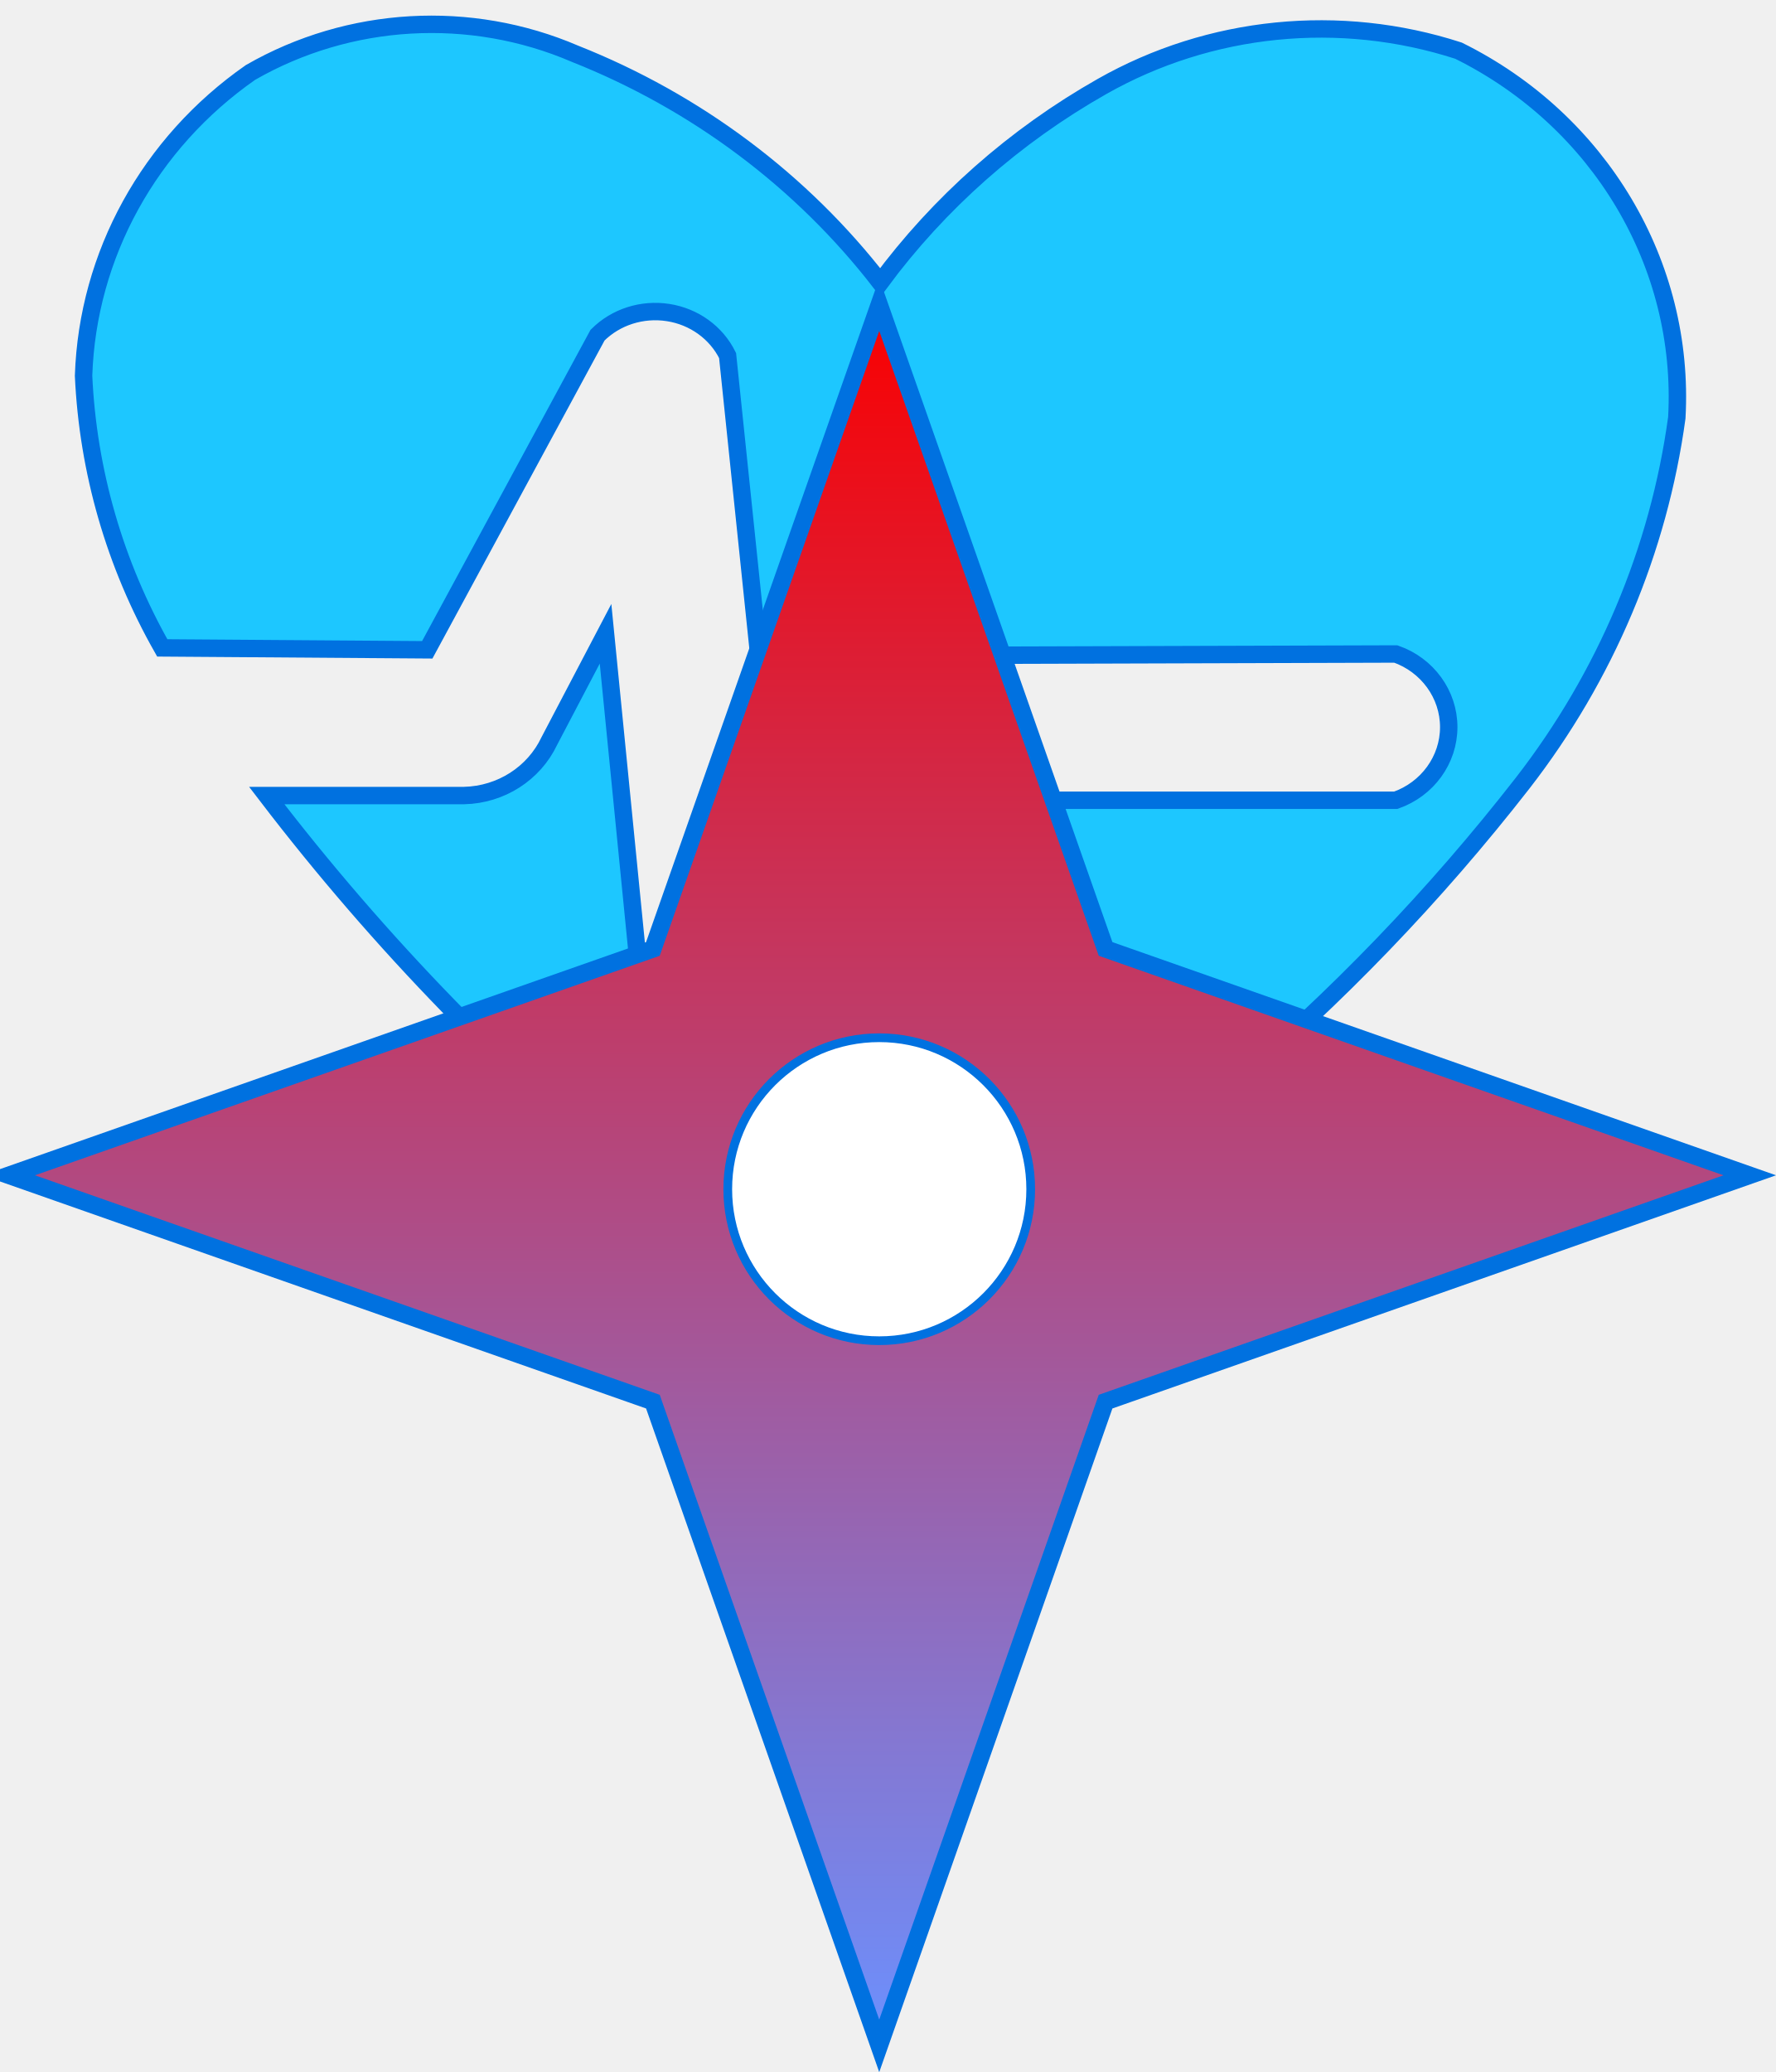
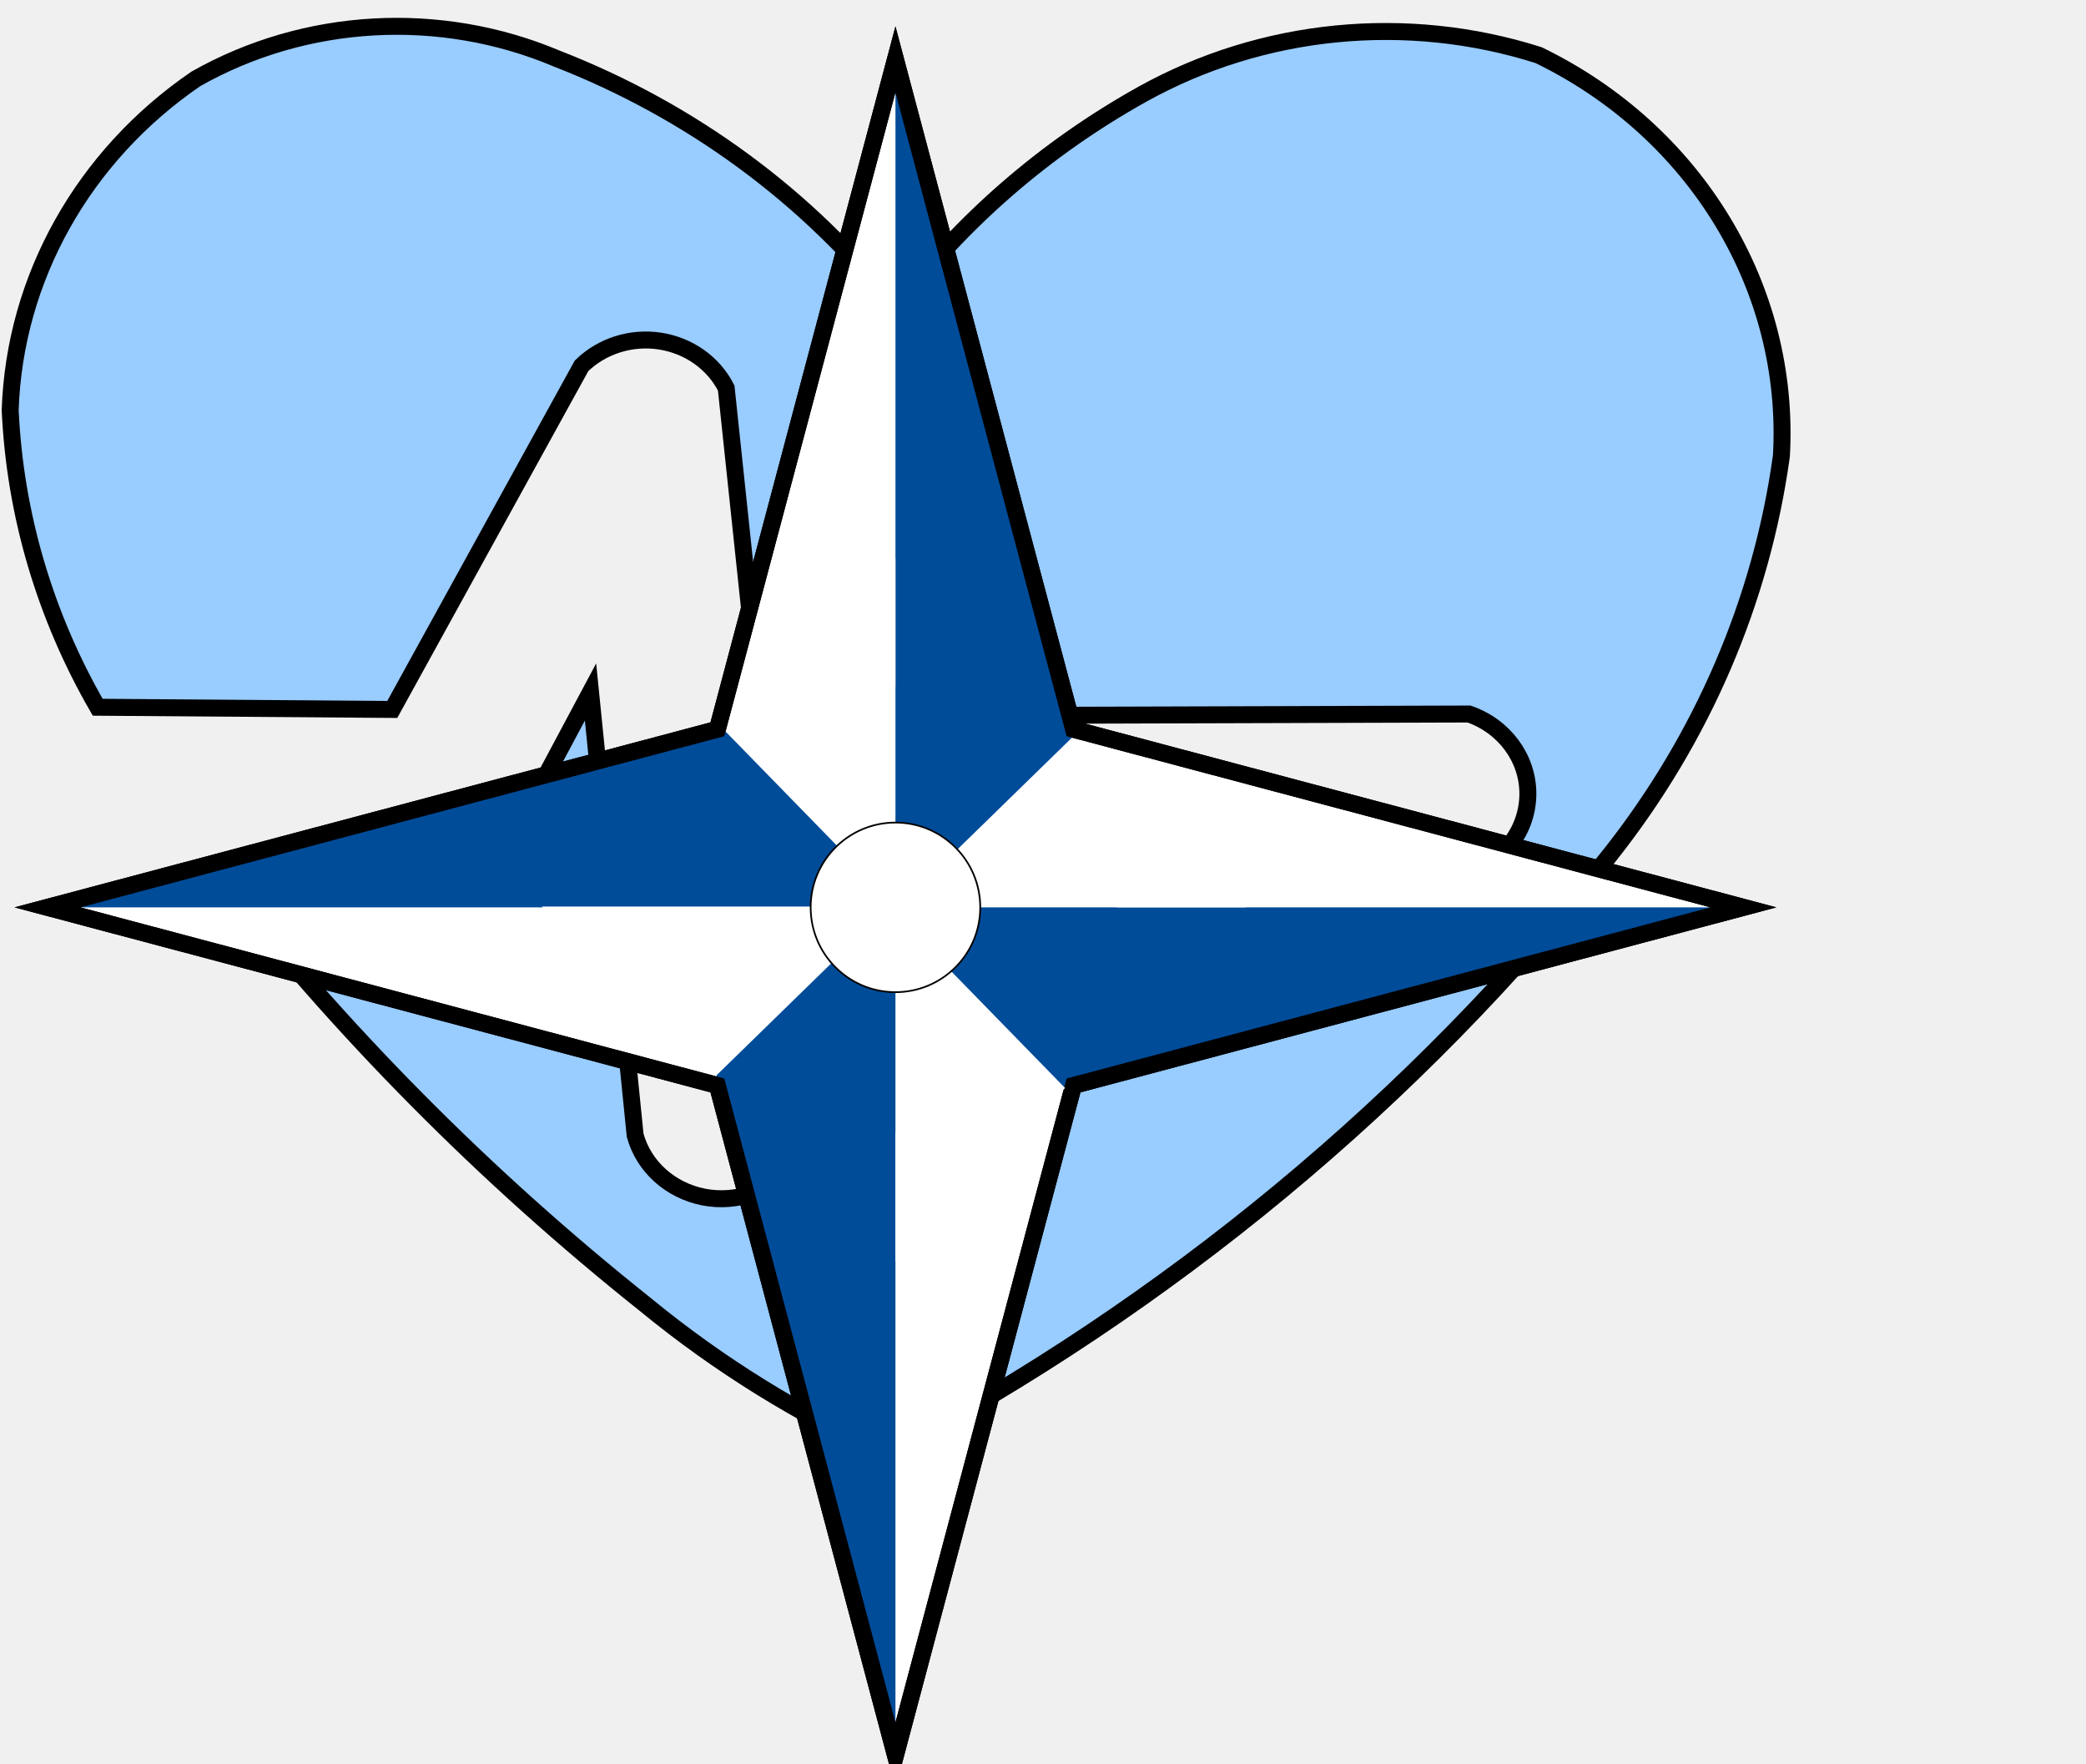
- <svg xmlns="http://www.w3.org/2000/svg" style="background: transparent; background-color: transparent; color-scheme: light;" version="1.1" width="102px" height="119px" viewBox="0 0 102 119" content="&lt;mxfile host=&quot;app.diagrams.net&quot; scale=&quot;1&quot; border=&quot;0&quot;&gt;&#10;  &lt;diagram name=&quot;Page-1&quot; id=&quot;3-Vaz-XtKo9uYdxwe2rU&quot;&gt;&#10;    &lt;mxGraphModel dx=&quot;1578&quot; dy=&quot;1493&quot; grid=&quot;1&quot; gridSize=&quot;10&quot; guides=&quot;1&quot; tooltips=&quot;1&quot; connect=&quot;1&quot; arrows=&quot;1&quot; fold=&quot;1&quot; page=&quot;1&quot; pageScale=&quot;1&quot; pageWidth=&quot;850&quot; pageHeight=&quot;1100&quot; math=&quot;0&quot; shadow=&quot;0&quot;&gt;&#10;      &lt;root&gt;&#10;        &lt;mxCell id=&quot;0&quot; /&gt;&#10;        &lt;mxCell id=&quot;1&quot; parent=&quot;0&quot; /&gt;&#10;        &lt;mxCell id=&quot;2&quot; connectable=&quot;0&quot; parent=&quot;1&quot; style=&quot;group&quot; value=&quot;&quot; vertex=&quot;1&quot;&gt;&#10;          &lt;mxGeometry height=&quot;117.8&quot; width=&quot;100&quot; x=&quot;1216&quot; y=&quot;-630&quot; as=&quot;geometry&quot; /&gt;&#10;        &lt;/mxCell&gt;&#10;        &lt;mxCell id=&quot;3&quot; parent=&quot;2&quot; style=&quot;verticalLabelPosition=bottom;html=1;verticalAlign=top;align=center;strokeColor=#0071E0;fillColor=#1DC7FF;shape=mxgraph.azure.health_monitoring;strokeWidth=1;&quot; value=&quot;&quot; vertex=&quot;1&quot;&gt;&#10;          &lt;mxGeometry height=&quot;76&quot; width=&quot;92&quot; x=&quot;4.3&quot; as=&quot;geometry&quot; /&gt;&#10;        &lt;/mxCell&gt;&#10;        &lt;mxCell id=&quot;4&quot; parent=&quot;2&quot; style=&quot;verticalLabelPosition=bottom;verticalAlign=top;html=1;shape=mxgraph.basic.4_point_star_2;dx=0.74;strokeWidth=1;fillStyle=auto;fillColor=light-dark(#6B91FF,#5C7FCE);gradientColor=#FA0000;gradientDirection=north;strokeColor=#0071E0;&quot; value=&quot;&quot; vertex=&quot;1&quot;&gt;&#10;          &lt;mxGeometry height=&quot;100&quot; width=&quot;100&quot; y=&quot;17&quot; as=&quot;geometry&quot; /&gt;&#10;        &lt;/mxCell&gt;&#10;        &lt;mxCell id=&quot;5&quot; parent=&quot;2&quot; style=&quot;ellipse;whiteSpace=wrap;html=1;aspect=fixed;fillColor=default;strokeColor=light-dark(#0071E0,#5C7FCE);strokeWidth=0.5;&quot; value=&quot;&quot; vertex=&quot;1&quot;&gt;&#10;          &lt;mxGeometry height=&quot;17.4&quot; width=&quot;17.4&quot; x=&quot;41.3&quot; y=&quot;59.1&quot; as=&quot;geometry&quot; /&gt;&#10;        &lt;/mxCell&gt;&#10;      &lt;/root&gt;&#10;    &lt;/mxGraphModel&gt;&#10;  &lt;/diagram&gt;&#10;&lt;/mxfile&gt;&#10;">
-   <defs>
-     <linearGradient x1="0%" y1="100%" x2="0%" y2="0%" id="drawio-svg-B4J0901ow3hBBnVTveU1-gradient-_fa0000-1-_6b91ff-1-s-0">
-       <stop offset="0%" stop-color="#6B91FF" stop-opacity="1" style="stop-color: rgb(107, 145, 255); stop-opacity: 1;" />
-       <stop offset="100%" stop-color="#FA0000" stop-opacity="1" style="stop-color: rgb(250, 0, 0); stop-opacity: 1;" />
-     </linearGradient>
-   </defs>
+ <svg xmlns="http://www.w3.org/2000/svg" style="background: transparent; background-color: transparent; color-scheme: light;" version="1.1" width="123px" height="104px" viewBox="0 0 123 104" content="&lt;mxfile host=&quot;app.diagrams.net&quot; scale=&quot;1&quot; border=&quot;0&quot;&gt;&#10;  &lt;diagram name=&quot;Page-1&quot; id=&quot;wmpwghHbX_waT1HAHN-J&quot;&gt;&#10;    &lt;mxGraphModel dx=&quot;1608&quot; dy=&quot;1508&quot; grid=&quot;1&quot; gridSize=&quot;10&quot; guides=&quot;1&quot; tooltips=&quot;1&quot; connect=&quot;1&quot; arrows=&quot;1&quot; fold=&quot;1&quot; page=&quot;1&quot; pageScale=&quot;1&quot; pageWidth=&quot;850&quot; pageHeight=&quot;1100&quot; math=&quot;0&quot; shadow=&quot;0&quot;&gt;&#10;      &lt;root&gt;&#10;        &lt;mxCell id=&quot;0&quot; /&gt;&#10;        &lt;mxCell id=&quot;1&quot; parent=&quot;0&quot; /&gt;&#10;        &lt;mxCell id=&quot;2&quot; connectable=&quot;0&quot; parent=&quot;1&quot; style=&quot;group;fillColor=none;&quot; value=&quot;&quot; vertex=&quot;1&quot;&gt;&#10;          &lt;mxGeometry height=&quot;100&quot; width=&quot;120&quot; x=&quot;1406.3&quot; y=&quot;-815&quot; as=&quot;geometry&quot; /&gt;&#10;        &lt;/mxCell&gt;&#10;        &lt;mxCell id=&quot;3&quot; parent=&quot;2&quot; style=&quot;verticalLabelPosition=bottom;html=1;verticalAlign=top;align=center;strokeColor=default;fillColor=#99CCFF;shape=mxgraph.azure.health_monitoring;&quot; value=&quot;&quot; vertex=&quot;1&quot;&gt;&#10;          &lt;mxGeometry height=&quot;85.2&quot; width=&quot;105&quot; x=&quot;-2.2&quot; y=&quot;-2.95&quot; as=&quot;geometry&quot; /&gt;&#10;        &lt;/mxCell&gt;&#10;        &lt;mxCell id=&quot;4&quot; parent=&quot;2&quot; style=&quot;verticalLabelPosition=bottom;verticalAlign=top;html=1;shape=mxgraph.basic.4_point_star_2;dx=0.79;strokeWidth=1;fillStyle=auto;fillColor=default;gradientColor=none;gradientDirection=north;strokeColor=default;&quot; value=&quot;&quot; vertex=&quot;1&quot;&gt;&#10;          &lt;mxGeometry height=&quot;100&quot; width=&quot;100&quot; as=&quot;geometry&quot; /&gt;&#10;        &lt;/mxCell&gt;&#10;        &lt;mxCell id=&quot;5&quot; parent=&quot;2&quot; style=&quot;verticalLabelPosition=bottom;verticalAlign=top;html=1;shape=mxgraph.basic.orthogonal_triangle;fillColor=#004C99;strokeColor=none;&quot; value=&quot;&quot; vertex=&quot;1&quot;&gt;&#10;          &lt;mxGeometry height=&quot;55&quot; width=&quot;14.5&quot; x=&quot;50&quot; y=&quot;0.5&quot; as=&quot;geometry&quot; /&gt;&#10;        &lt;/mxCell&gt;&#10;        &lt;mxCell id=&quot;6&quot; parent=&quot;2&quot; style=&quot;verticalLabelPosition=bottom;verticalAlign=top;html=1;shape=mxgraph.basic.orthogonal_triangle;fillColor=#004C99;strokeColor=none;rotation=90;&quot; value=&quot;&quot; vertex=&quot;1&quot;&gt;&#10;          &lt;mxGeometry height=&quot;55&quot; width=&quot;14.5&quot; x=&quot;65.5&quot; y=&quot;29.75&quot; as=&quot;geometry&quot; /&gt;&#10;        &lt;/mxCell&gt;&#10;        &lt;mxCell id=&quot;7&quot; parent=&quot;2&quot; style=&quot;verticalLabelPosition=bottom;verticalAlign=top;html=1;shape=mxgraph.basic.orthogonal_triangle;fillColor=#004C99;strokeColor=none;rotation=-180;&quot; value=&quot;&quot; vertex=&quot;1&quot;&gt;&#10;          &lt;mxGeometry height=&quot;55&quot; width=&quot;14.5&quot; x=&quot;35.5&quot; y=&quot;45&quot; as=&quot;geometry&quot; /&gt;&#10;        &lt;/mxCell&gt;&#10;        &lt;mxCell id=&quot;8&quot; parent=&quot;2&quot; style=&quot;verticalLabelPosition=bottom;verticalAlign=top;html=1;shape=mxgraph.basic.orthogonal_triangle;fillColor=#004C99;strokeColor=none;rotation=-90;&quot; value=&quot;&quot; vertex=&quot;1&quot;&gt;&#10;          &lt;mxGeometry height=&quot;55&quot; width=&quot;14.5&quot; x=&quot;21&quot; y=&quot;15.25&quot; as=&quot;geometry&quot; /&gt;&#10;        &lt;/mxCell&gt;&#10;        &lt;mxCell id=&quot;9&quot; parent=&quot;2&quot; style=&quot;verticalLabelPosition=bottom;verticalAlign=top;html=1;shape=mxgraph.basic.4_point_star_2;dx=0.79;strokeWidth=1;fillStyle=auto;fillColor=none;gradientColor=none;gradientDirection=north;strokeColor=default;&quot; value=&quot;&quot; vertex=&quot;1&quot;&gt;&#10;          &lt;mxGeometry height=&quot;100&quot; width=&quot;100&quot; as=&quot;geometry&quot; /&gt;&#10;        &lt;/mxCell&gt;&#10;        &lt;mxCell id=&quot;10&quot; parent=&quot;2&quot; style=&quot;triangle;whiteSpace=wrap;html=1;strokeColor=none;rotation=-90;&quot; value=&quot;&quot; vertex=&quot;1&quot;&gt;&#10;          &lt;mxGeometry height=&quot;20.5&quot; width=&quot;10&quot; x=&quot;55.4&quot; y=&quot;34.75&quot; as=&quot;geometry&quot; /&gt;&#10;        &lt;/mxCell&gt;&#10;        &lt;mxCell id=&quot;11&quot; parent=&quot;2&quot; style=&quot;triangle;whiteSpace=wrap;html=1;strokeColor=none;rotation=0;&quot; value=&quot;&quot; vertex=&quot;1&quot;&gt;&#10;          &lt;mxGeometry height=&quot;20.5&quot; width=&quot;10&quot; x=&quot;50&quot; y=&quot;50.4&quot; as=&quot;geometry&quot; /&gt;&#10;        &lt;/mxCell&gt;&#10;        &lt;mxCell id=&quot;12&quot; parent=&quot;2&quot; style=&quot;triangle;whiteSpace=wrap;html=1;strokeColor=none;rotation=90;&quot; value=&quot;&quot; vertex=&quot;1&quot;&gt;&#10;          &lt;mxGeometry height=&quot;20.5&quot; width=&quot;10&quot; x=&quot;34.4&quot; y=&quot;44.7&quot; as=&quot;geometry&quot; /&gt;&#10;        &lt;/mxCell&gt;&#10;        &lt;mxCell id=&quot;13&quot; parent=&quot;2&quot; style=&quot;triangle;whiteSpace=wrap;html=1;strokeColor=none;rotation=-180;&quot; value=&quot;&quot; vertex=&quot;1&quot;&gt;&#10;          &lt;mxGeometry height=&quot;20.5&quot; width=&quot;10&quot; x=&quot;40&quot; y=&quot;29.4&quot; as=&quot;geometry&quot; /&gt;&#10;        &lt;/mxCell&gt;&#10;        &lt;mxCell id=&quot;14&quot; parent=&quot;2&quot; style=&quot;ellipse;whiteSpace=wrap;html=1;aspect=fixed;strokeColor=default;strokeWidth=0.1;&quot; value=&quot;&quot; vertex=&quot;1&quot;&gt;&#10;          &lt;mxGeometry height=&quot;10&quot; width=&quot;10&quot; x=&quot;45&quot; y=&quot;45&quot; as=&quot;geometry&quot; /&gt;&#10;        &lt;/mxCell&gt;&#10;      &lt;/root&gt;&#10;    &lt;/mxGraphModel&gt;&#10;  &lt;/diagram&gt;&#10;&lt;/mxfile&gt;&#10;">
+   <defs />
  <g>
    <g data-cell-id="0">
      <g data-cell-id="1">
        <g data-cell-id="hIDI9L5IPPiffkUwUQZ6-72">
          <g data-cell-id="hIDI9L5IPPiffkUwUQZ6-28" />
          <g data-cell-id="hIDI9L5IPPiffkUwUQZ6-1" />
          <g data-cell-id="hIDI9L5IPPiffkUwUQZ6-30" />
          <g data-cell-id="hIDI9L5IPPiffkUwUQZ6-33" />
          <g data-cell-id="hIDI9L5IPPiffkUwUQZ6-2" />
          <g data-cell-id="hIDI9L5IPPiffkUwUQZ6-21" />
          <g data-cell-id="hIDI9L5IPPiffkUwUQZ6-3" />
          <g data-cell-id="hIDI9L5IPPiffkUwUQZ6-20">
            <g data-cell-id="hIDI9L5IPPiffkUwUQZ6-26" />
          </g>
          <g data-cell-id="hIDI9L5IPPiffkUwUQZ6-22" />
          <g data-cell-id="hIDI9L5IPPiffkUwUQZ6-15" />
          <g data-cell-id="hIDI9L5IPPiffkUwUQZ6-16" />
          <g data-cell-id="hIDI9L5IPPiffkUwUQZ6-17" />
          <g data-cell-id="hIDI9L5IPPiffkUwUQZ6-18" />
          <g data-cell-id="hIDI9L5IPPiffkUwUQZ6-5" />
          <g data-cell-id="hIDI9L5IPPiffkUwUQZ6-6" />
          <g data-cell-id="hIDI9L5IPPiffkUwUQZ6-12" />
          <g data-cell-id="hIDI9L5IPPiffkUwUQZ6-13" />
          <g data-cell-id="hIDI9L5IPPiffkUwUQZ6-27" />
          <g data-cell-id="hIDI9L5IPPiffkUwUQZ6-29" />
          <g data-cell-id="hIDI9L5IPPiffkUwUQZ6-31" />
          <g data-cell-id="hIDI9L5IPPiffkUwUQZ6-44" />
          <g data-cell-id="hIDI9L5IPPiffkUwUQZ6-32" />
          <g data-cell-id="hIDI9L5IPPiffkUwUQZ6-41">
            <g data-cell-id="hIDI9L5IPPiffkUwUQZ6-42">
              <g data-cell-id="hIDI9L5IPPiffkUwUQZ6-34" />
              <g data-cell-id="hIDI9L5IPPiffkUwUQZ6-36" />
              <g data-cell-id="hIDI9L5IPPiffkUwUQZ6-37" />
              <g data-cell-id="hIDI9L5IPPiffkUwUQZ6-39" />
              <g data-cell-id="hIDI9L5IPPiffkUwUQZ6-40" />
            </g>
          </g>
          <g data-cell-id="hIDI9L5IPPiffkUwUQZ6-65" />
          <g data-cell-id="hIDI9L5IPPiffkUwUQZ6-57" />
          <g data-cell-id="hIDI9L5IPPiffkUwUQZ6-63" />
          <g data-cell-id="hIDI9L5IPPiffkUwUQZ6-69" />
          <g data-cell-id="hIDI9L5IPPiffkUwUQZ6-64" />
          <g data-cell-id="hIDI9L5IPPiffkUwUQZ6-68" />
          <g data-cell-id="hIDI9L5IPPiffkUwUQZ6-70" />
          <g data-cell-id="hIDI9L5IPPiffkUwUQZ6-67" />
        </g>
        <g data-cell-id="lBW2sjFcQ-XMQlbdI0Dv-21">
          <g data-cell-id="lBW2sjFcQ-XMQlbdI0Dv-32">
            <g data-cell-id="lBW2sjFcQ-XMQlbdI0Dv-29" />
            <g data-cell-id="lBW2sjFcQ-XMQlbdI0Dv-30" />
          </g>
          <g data-cell-id="lBW2sjFcQ-XMQlbdI0Dv-39" />
          <g data-cell-id="lBW2sjFcQ-XMQlbdI0Dv-40" />
          <g data-cell-id="lBW2sjFcQ-XMQlbdI0Dv-41">
            <g data-cell-id="lBW2sjFcQ-XMQlbdI0Dv-31" />
            <g data-cell-id="lBW2sjFcQ-XMQlbdI0Dv-33" />
          </g>
          <g data-cell-id="lBW2sjFcQ-XMQlbdI0Dv-66">
            <g data-cell-id="lBW2sjFcQ-XMQlbdI0Dv-35" />
            <g data-cell-id="lBW2sjFcQ-XMQlbdI0Dv-36" />
          </g>
        </g>
        <g data-cell-id="lBW2sjFcQ-XMQlbdI0Dv-43">
          <g data-cell-id="lBW2sjFcQ-XMQlbdI0Dv-60">
            <g data-cell-id="lBW2sjFcQ-XMQlbdI0Dv-58" />
            <g data-cell-id="lBW2sjFcQ-XMQlbdI0Dv-59" />
          </g>
          <g data-cell-id="lBW2sjFcQ-XMQlbdI0Dv-63">
            <g data-cell-id="lBW2sjFcQ-XMQlbdI0Dv-61" />
            <g data-cell-id="lBW2sjFcQ-XMQlbdI0Dv-64" />
            <g data-cell-id="lBW2sjFcQ-XMQlbdI0Dv-62" />
          </g>
        </g>
        <g data-cell-id="lBW2sjFcQ-XMQlbdI0Dv-68" />
        <g data-cell-id="lBW2sjFcQ-XMQlbdI0Dv-69">
          <g data-cell-id="lBW2sjFcQ-XMQlbdI0Dv-70" />
          <g data-cell-id="lBW2sjFcQ-XMQlbdI0Dv-74">
            <g data-cell-id="lBW2sjFcQ-XMQlbdI0Dv-71" />
            <g data-cell-id="lBW2sjFcQ-XMQlbdI0Dv-72" />
          </g>
          <g data-cell-id="lBW2sjFcQ-XMQlbdI0Dv-78">
            <g data-cell-id="lBW2sjFcQ-XMQlbdI0Dv-84" />
            <g data-cell-id="lBW2sjFcQ-XMQlbdI0Dv-73" />
            <g data-cell-id="lBW2sjFcQ-XMQlbdI0Dv-75" />
          </g>
          <g data-cell-id="lBW2sjFcQ-XMQlbdI0Dv-79">
            <g data-cell-id="lBW2sjFcQ-XMQlbdI0Dv-76" />
            <g data-cell-id="lBW2sjFcQ-XMQlbdI0Dv-77" />
          </g>
          <g data-cell-id="lBW2sjFcQ-XMQlbdI0Dv-82">
            <g data-cell-id="lBW2sjFcQ-XMQlbdI0Dv-80" />
            <g data-cell-id="lBW2sjFcQ-XMQlbdI0Dv-81" />
          </g>
          <g data-cell-id="lBW2sjFcQ-XMQlbdI0Dv-85" />
          <g data-cell-id="lBW2sjFcQ-XMQlbdI0Dv-88" />
        </g>
        <g data-cell-id="lBW2sjFcQ-XMQlbdI0Dv-89" />
        <g data-cell-id="lBW2sjFcQ-XMQlbdI0Dv-90">
          <g data-cell-id="lBW2sjFcQ-XMQlbdI0Dv-91" />
          <g data-cell-id="uz-Q5-4s2yM3L2aaqFOS-1" />
          <g data-cell-id="lBW2sjFcQ-XMQlbdI0Dv-119">
            <g data-cell-id="lBW2sjFcQ-XMQlbdI0Dv-111" />
            <g data-cell-id="lBW2sjFcQ-XMQlbdI0Dv-113" />
          </g>
          <g data-cell-id="lBW2sjFcQ-XMQlbdI0Dv-115">
            <g data-cell-id="lBW2sjFcQ-XMQlbdI0Dv-116" />
            <g data-cell-id="lBW2sjFcQ-XMQlbdI0Dv-118" />
          </g>
          <g data-cell-id="uz-Q5-4s2yM3L2aaqFOS-41">
            <g data-cell-id="lBW2sjFcQ-XMQlbdI0Dv-107" />
            <g data-cell-id="lBW2sjFcQ-XMQlbdI0Dv-108" />
          </g>
        </g>
        <g data-cell-id="lBW2sjFcQ-XMQlbdI0Dv-42" />
        <g data-cell-id="lBW2sjFcQ-XMQlbdI0Dv-55" />
        <g data-cell-id="uz-Q5-4s2yM3L2aaqFOS-39">
          <g data-cell-id="uz-Q5-4s2yM3L2aaqFOS-25" />
          <g data-cell-id="uz-Q5-4s2yM3L2aaqFOS-26" />
          <g data-cell-id="uz-Q5-4s2yM3L2aaqFOS-27" />
          <g data-cell-id="uz-Q5-4s2yM3L2aaqFOS-29" />
          <g data-cell-id="uz-Q5-4s2yM3L2aaqFOS-30" />
          <g data-cell-id="uz-Q5-4s2yM3L2aaqFOS-31" />
          <g data-cell-id="uz-Q5-4s2yM3L2aaqFOS-32" />
          <g data-cell-id="uz-Q5-4s2yM3L2aaqFOS-35" />
          <g data-cell-id="uz-Q5-4s2yM3L2aaqFOS-36">
            <g data-cell-id="uz-Q5-4s2yM3L2aaqFOS-37" />
          </g>
          <g data-cell-id="uz-Q5-4s2yM3L2aaqFOS-2" />
          <g data-cell-id="uz-Q5-4s2yM3L2aaqFOS-7">
            <g data-cell-id="uz-Q5-4s2yM3L2aaqFOS-4" />
            <g data-cell-id="uz-Q5-4s2yM3L2aaqFOS-6" />
          </g>
          <g data-cell-id="uz-Q5-4s2yM3L2aaqFOS-8">
            <g data-cell-id="uz-Q5-4s2yM3L2aaqFOS-9" />
            <g data-cell-id="uz-Q5-4s2yM3L2aaqFOS-10" />
          </g>
          <g data-cell-id="uz-Q5-4s2yM3L2aaqFOS-11">
            <g data-cell-id="uz-Q5-4s2yM3L2aaqFOS-12" />
            <g data-cell-id="uz-Q5-4s2yM3L2aaqFOS-13" />
          </g>
          <g data-cell-id="uz-Q5-4s2yM3L2aaqFOS-14">
            <g data-cell-id="uz-Q5-4s2yM3L2aaqFOS-15" />
            <g data-cell-id="uz-Q5-4s2yM3L2aaqFOS-16" />
          </g>
          <g data-cell-id="uz-Q5-4s2yM3L2aaqFOS-17">
            <g data-cell-id="uz-Q5-4s2yM3L2aaqFOS-18" />
            <g data-cell-id="uz-Q5-4s2yM3L2aaqFOS-19" />
          </g>
          <g data-cell-id="uz-Q5-4s2yM3L2aaqFOS-20">
            <g data-cell-id="uz-Q5-4s2yM3L2aaqFOS-21" />
            <g data-cell-id="uz-Q5-4s2yM3L2aaqFOS-22" />
          </g>
          <g data-cell-id="uz-Q5-4s2yM3L2aaqFOS-23" />
          <g data-cell-id="uz-Q5-4s2yM3L2aaqFOS-34" />
        </g>
        <g data-cell-id="wBhTKjwT3BVF3t9QQth6-30">
          <g data-cell-id="wBhTKjwT3BVF3t9QQth6-21" />
          <g data-cell-id="rTnDSG0oZVSqlUeI95vG-1" />
          <g data-cell-id="rTnDSG0oZVSqlUeI95vG-7">
            <g data-cell-id="rTnDSG0oZVSqlUeI95vG-4" />
            <g data-cell-id="rTnDSG0oZVSqlUeI95vG-5" />
            <g data-cell-id="rTnDSG0oZVSqlUeI95vG-6" />
          </g>
          <g data-cell-id="wBhTKjwT3BVF3t9QQth6-23" />
          <g data-cell-id="rTnDSG0oZVSqlUeI95vG-14">
            <g data-cell-id="rTnDSG0oZVSqlUeI95vG-15" />
            <g data-cell-id="rTnDSG0oZVSqlUeI95vG-16" />
            <g data-cell-id="rTnDSG0oZVSqlUeI95vG-18" />
          </g>
          <g data-cell-id="rTnDSG0oZVSqlUeI95vG-22">
            <g data-cell-id="rTnDSG0oZVSqlUeI95vG-19" />
            <g data-cell-id="rTnDSG0oZVSqlUeI95vG-20" />
            <g data-cell-id="rTnDSG0oZVSqlUeI95vG-21" />
          </g>
          <g data-cell-id="rTnDSG0oZVSqlUeI95vG-26">
            <g data-cell-id="rTnDSG0oZVSqlUeI95vG-23" />
            <g data-cell-id="rTnDSG0oZVSqlUeI95vG-24" />
            <g data-cell-id="rTnDSG0oZVSqlUeI95vG-25" />
          </g>
          <g data-cell-id="wBhTKjwT3BVF3t9QQth6-2">
            <g data-cell-id="rTnDSG0oZVSqlUeI95vG-27" />
            <g data-cell-id="rTnDSG0oZVSqlUeI95vG-28" />
            <g data-cell-id="wBhTKjwT3BVF3t9QQth6-1" />
          </g>
          <g data-cell-id="wBhTKjwT3BVF3t9QQth6-18">
            <g data-cell-id="rTnDSG0oZVSqlUeI95vG-2" />
            <g data-cell-id="wBhTKjwT3BVF3t9QQth6-15">
              <g data-cell-id="wBhTKjwT3BVF3t9QQth6-3" />
              <g data-cell-id="wBhTKjwT3BVF3t9QQth6-5" />
              <g data-cell-id="wBhTKjwT3BVF3t9QQth6-6" />
              <g data-cell-id="wBhTKjwT3BVF3t9QQth6-7" />
              <g data-cell-id="wBhTKjwT3BVF3t9QQth6-9" />
              <g data-cell-id="wBhTKjwT3BVF3t9QQth6-10" />
              <g data-cell-id="wBhTKjwT3BVF3t9QQth6-11" />
              <g data-cell-id="wBhTKjwT3BVF3t9QQth6-12" />
              <g data-cell-id="wBhTKjwT3BVF3t9QQth6-13" />
              <g data-cell-id="wBhTKjwT3BVF3t9QQth6-14" />
            </g>
            <g data-cell-id="wBhTKjwT3BVF3t9QQth6-17" />
          </g>
          <g data-cell-id="wBhTKjwT3BVF3t9QQth6-22" />
          <g data-cell-id="wBhTKjwT3BVF3t9QQth6-24" />
          <g data-cell-id="wBhTKjwT3BVF3t9QQth6-27" />
          <g data-cell-id="wBhTKjwT3BVF3t9QQth6-28" />
          <g data-cell-id="wBhTKjwT3BVF3t9QQth6-29" />
        </g>
        <g data-cell-id="7V5M-7QNnvs6g12hWtkx-29">
          <g data-cell-id="7V5M-7QNnvs6g12hWtkx-22" />
          <g data-cell-id="7V5M-7QNnvs6g12hWtkx-1" />
          <g data-cell-id="7V5M-7QNnvs6g12hWtkx-5" />
          <g data-cell-id="7V5M-7QNnvs6g12hWtkx-16" />
          <g data-cell-id="7V5M-7QNnvs6g12hWtkx-17" />
          <g data-cell-id="7V5M-7QNnvs6g12hWtkx-18">
            <g data-cell-id="7V5M-7QNnvs6g12hWtkx-7" />
            <g data-cell-id="7V5M-7QNnvs6g12hWtkx-8" />
            <g data-cell-id="7V5M-7QNnvs6g12hWtkx-9" />
          </g>
          <g data-cell-id="7V5M-7QNnvs6g12hWtkx-19">
            <g data-cell-id="7V5M-7QNnvs6g12hWtkx-11" />
            <g data-cell-id="7V5M-7QNnvs6g12hWtkx-12" />
          </g>
          <g data-cell-id="7V5M-7QNnvs6g12hWtkx-23" />
          <g data-cell-id="7V5M-7QNnvs6g12hWtkx-21" />
          <g data-cell-id="7V5M-7QNnvs6g12hWtkx-24">
            <g data-cell-id="7V5M-7QNnvs6g12hWtkx-6" />
            <g data-cell-id="7V5M-7QNnvs6g12hWtkx-20">
              <g data-cell-id="7V5M-7QNnvs6g12hWtkx-13" />
              <g data-cell-id="7V5M-7QNnvs6g12hWtkx-14" />
            </g>
          </g>
          <g data-cell-id="7V5M-7QNnvs6g12hWtkx-27" />
        </g>
        <g data-cell-id="7V5M-7QNnvs6g12hWtkx-37">
          <g data-cell-id="7V5M-7QNnvs6g12hWtkx-35" />
          <g data-cell-id="7V5M-7QNnvs6g12hWtkx-32">
            <g data-cell-id="7V5M-7QNnvs6g12hWtkx-33" />
          </g>
          <g data-cell-id="7V5M-7QNnvs6g12hWtkx-30" />
          <g data-cell-id="7V5M-7QNnvs6g12hWtkx-31" />
          <g data-cell-id="7V5M-7QNnvs6g12hWtkx-36" />
        </g>
        <g data-cell-id="7V5M-7QNnvs6g12hWtkx-44" />
        <g data-cell-id="7V5M-7QNnvs6g12hWtkx-45" />
        <g data-cell-id="7V5M-7QNnvs6g12hWtkx-46" />
        <g data-cell-id="7V5M-7QNnvs6g12hWtkx-52">
          <g data-cell-id="7V5M-7QNnvs6g12hWtkx-38" />
          <g data-cell-id="7V5M-7QNnvs6g12hWtkx-39" />
          <g data-cell-id="7V5M-7QNnvs6g12hWtkx-41" />
          <g data-cell-id="7V5M-7QNnvs6g12hWtkx-42" />
          <g data-cell-id="7V5M-7QNnvs6g12hWtkx-43" />
        </g>
        <g data-cell-id="7V5M-7QNnvs6g12hWtkx-47">
          <g data-cell-id="7V5M-7QNnvs6g12hWtkx-48" />
        </g>
        <g data-cell-id="7V5M-7QNnvs6g12hWtkx-53" />
        <g data-cell-id="7V5M-7QNnvs6g12hWtkx-54" />
        <g data-cell-id="7V5M-7QNnvs6g12hWtkx-55" />
        <g data-cell-id="7V5M-7QNnvs6g12hWtkx-57" />
        <g data-cell-id="7V5M-7QNnvs6g12hWtkx-58" />
        <g data-cell-id="7V5M-7QNnvs6g12hWtkx-59">
          <g data-cell-id="7V5M-7QNnvs6g12hWtkx-60" />
        </g>
        <g data-cell-id="7V5M-7QNnvs6g12hWtkx-61" />
        <g data-cell-id="7V5M-7QNnvs6g12hWtkx-62" />
        <g data-cell-id="vxfPa2VpZXyO7IMT338g-4">
          <g data-cell-id="7V5M-7QNnvs6g12hWtkx-49" />
          <g data-cell-id="7V5M-7QNnvs6g12hWtkx-50" />
          <g data-cell-id="7V5M-7QNnvs6g12hWtkx-51" />
        </g>
        <g data-cell-id="vxfPa2VpZXyO7IMT338g-3" />
        <g data-cell-id="vxfPa2VpZXyO7IMT338g-2" />
        <g data-cell-id="vxfPa2VpZXyO7IMT338g-14">
          <g data-cell-id="vxfPa2VpZXyO7IMT338g-5" />
          <g data-cell-id="vxfPa2VpZXyO7IMT338g-6" />
          <g data-cell-id="vxfPa2VpZXyO7IMT338g-13" />
          <g data-cell-id="vxfPa2VpZXyO7IMT338g-18" />
          <g data-cell-id="vxfPa2VpZXyO7IMT338g-19" />
          <g data-cell-id="vxfPa2VpZXyO7IMT338g-22" />
        </g>
        <g data-cell-id="vxfPa2VpZXyO7IMT338g-33">
          <g data-cell-id="vxfPa2VpZXyO7IMT338g-34" />
          <g data-cell-id="vxfPa2VpZXyO7IMT338g-35" />
          <g data-cell-id="vxfPa2VpZXyO7IMT338g-36" />
          <g data-cell-id="vxfPa2VpZXyO7IMT338g-37" />
          <g data-cell-id="vxfPa2VpZXyO7IMT338g-38" />
          <g data-cell-id="vxfPa2VpZXyO7IMT338g-39" />
        </g>
        <g data-cell-id="IvrBo-hHxA-01Akgs2d2-25">
          <g data-cell-id="IvrBo-hHxA-01Akgs2d2-11" />
          <g data-cell-id="IvrBo-hHxA-01Akgs2d2-12" />
          <g data-cell-id="IvrBo-hHxA-01Akgs2d2-19">
            <g data-cell-id="IvrBo-hHxA-01Akgs2d2-15" />
            <g data-cell-id="IvrBo-hHxA-01Akgs2d2-13" />
            <g data-cell-id="IvrBo-hHxA-01Akgs2d2-23" />
          </g>
        </g>
        <g data-cell-id="IvrBo-hHxA-01Akgs2d2-26">
          <g data-cell-id="IvrBo-hHxA-01Akgs2d2-27" />
          <g data-cell-id="IvrBo-hHxA-01Akgs2d2-28" />
          <g data-cell-id="IvrBo-hHxA-01Akgs2d2-29">
            <g data-cell-id="IvrBo-hHxA-01Akgs2d2-30" />
            <g data-cell-id="IvrBo-hHxA-01Akgs2d2-31" />
            <g data-cell-id="IvrBo-hHxA-01Akgs2d2-32" />
          </g>
        </g>
-         <g data-cell-id="IvrBo-hHxA-01Akgs2d2-36">
+         <g data-cell-id="IvrBo-hHxA-01Akgs2d2-44">
+           <g data-cell-id="IvrBo-hHxA-01Akgs2d2-43" />
+           <g data-cell-id="IvrBo-hHxA-01Akgs2d2-36">
+             <g data-cell-id="IvrBo-hHxA-01Akgs2d2-37" />
+             <g data-cell-id="IvrBo-hHxA-01Akgs2d2-38" />
+             <g data-cell-id="IvrBo-hHxA-01Akgs2d2-39" />
+           </g>
+         </g>
+         <g data-cell-id="IUS473mmxODAwruVPZJ--2" />
+         <g data-cell-id="IUS473mmxODAwruVPZJ--3" />
+         <g data-cell-id="IUS473mmxODAwruVPZJ--4" />
+         <g data-cell-id="IUS473mmxODAwruVPZJ--33">
          <g transform="translate(0.5,0.5)" />
-           <g data-cell-id="IvrBo-hHxA-01Akgs2d2-37">
-             <g transform="translate(0.5,0.5)">
-               <path d="M 8.82 36.71 C 6.09 31.9 4.55 26.55 4.3 21.08 C 4.53 14.14 8.08 7.71 13.89 3.66 C 19.56 0.4 26.51 0 32.53 2.59 C 39.49 5.35 45.55 9.89 50.06 15.72 C 53.44 11.15 57.78 7.31 62.79 4.47 C 68.99 0.95 76.45 0.2 83.27 2.41 C 91.38 6.42 96.3 14.68 95.81 23.49 C 94.77 31.1 91.72 38.33 86.96 44.47 C 76.9 57.39 64.18 68.12 49.59 76 C 45.1 73.93 40.91 71.29 37.14 68.14 C 28.79 61.37 21.3 53.66 14.82 45.19 L 26.16 45.19 C 28.28 45.14 30.17 43.92 31.05 42.06 L 34.28 35.9 L 36.59 59.21 C 37.03 60.86 38.4 62.12 40.13 62.47 C 41.85 62.81 43.63 62.17 44.71 60.82 L 52.64 45.46 L 79.67 45.46 C 81.49 44.82 82.71 43.14 82.71 41.26 C 82.71 39.38 81.49 37.7 79.67 37.06 L 50.52 37.15 C 48.86 36.99 47.23 37.7 46.27 39.03 L 43.78 43.85 L 41.29 19.92 C 40.64 18.6 39.36 17.68 37.87 17.45 C 36.38 17.22 34.87 17.7 33.82 18.75 L 24.04 36.82 Z" fill="#1dc7ff" stroke="#0071e0" stroke-miterlimit="10" pointer-events="all" style="fill: rgb(29, 199, 255); stroke: rgb(0, 113, 224);" />
-             </g>
-           </g>
-           <g data-cell-id="IvrBo-hHxA-01Akgs2d2-38">
-             <g transform="translate(0.5,0.5)">
-               <path d="M 0 67 L 37 54 L 50 17 L 63 54 L 100 67 L 63 80 L 50 117 L 37 80 Z" fill="url(#drawio-svg-B4J0901ow3hBBnVTveU1-gradient-_fa0000-1-_6b91ff-1-s-0)" stroke="#0071e0" stroke-miterlimit="10" pointer-events="all" style="fill: url(&quot;#drawio-svg-B4J0901ow3hBBnVTveU1-gradient-_fa0000-1-_6b91ff-1-s-0&quot;); stroke: rgb(0, 113, 224);" />
-             </g>
-           </g>
-           <g data-cell-id="IvrBo-hHxA-01Akgs2d2-39">
-             <g transform="translate(0.5,0.5)">
-               <ellipse cx="50" cy="67.8" rx="8.7" ry="8.7" fill="#ffffff" stroke="#0071e0" stroke-width="0.5" pointer-events="all" style="fill: rgb(255, 255, 255); stroke: rgb(0, 113, 224);" />
-             </g>
+           <g data-cell-id="IUS473mmxODAwruVPZJ--36">
+             <g transform="translate(0.5,0.5)">
+               <path d="M 5.26 41.2 C 2.15 35.81 0.38 29.82 0.1 23.68 C 0.36 15.91 4.41 8.69 11.05 4.15 C 17.51 0.49 25.44 0.05 32.32 2.95 C 40.26 6.04 47.18 11.13 52.32 17.67 C 56.18 12.55 61.13 8.25 66.85 5.06 C 73.93 1.12 82.45 0.28 90.22 2.75 C 99.49 7.25 105.1 16.51 104.54 26.38 C 103.36 34.92 99.88 43.02 94.43 49.91 C 82.96 64.38 68.44 76.42 51.79 85.25 C 46.66 82.93 41.88 79.97 37.58 76.44 C 28.05 68.85 19.5 60.21 12.1 50.71 L 25.05 50.71 C 27.46 50.65 29.63 49.29 30.63 47.21 L 34.32 40.3 L 36.95 66.43 C 37.45 68.28 39.02 69.69 40.99 70.08 C 42.96 70.46 44.99 69.74 46.21 68.23 L 55.27 51.01 L 86.12 51.01 C 88.2 50.29 89.59 48.41 89.59 46.3 C 89.59 44.2 88.2 42.32 86.12 41.6 L 52.85 41.7 C 50.95 41.51 49.1 42.32 48 43.8 L 45.16 49.21 L 42.32 22.38 C 41.57 20.9 40.11 19.87 38.41 19.61 C 36.71 19.35 34.99 19.9 33.79 21.07 L 22.63 41.33 Z" fill="#99ccff" stroke="#000000" stroke-miterlimit="10" pointer-events="all" style="fill: rgb(153, 204, 255); stroke: rgb(0, 0, 0);" />
+             </g>
+           </g>
+           <g data-cell-id="IUS473mmxODAwruVPZJ--37">
+             <g transform="translate(0.5,0.5)">
+               <path d="M 2.3 53 L 41.8 42.5 L 52.3 3 L 62.8 42.5 L 102.3 53 L 62.8 63.5 L 52.3 103 L 41.8 63.5 Z" fill="#ffffff" stroke="#000000" stroke-miterlimit="10" pointer-events="all" style="fill: rgb(255, 255, 255); stroke: rgb(0, 0, 0);" />
+             </g>
+           </g>
+           <g data-cell-id="IUS473mmxODAwruVPZJ--20">
+             <g transform="translate(0.5,0.5)">
+               <path d="M 52.3 58.5 L 52.3 3.5 L 66.8 58.5 Z" fill="#004c99" stroke="none" pointer-events="all" style="fill: rgb(0, 76, 153);" />
+             </g>
+           </g>
+           <g data-cell-id="IUS473mmxODAwruVPZJ--21">
+             <g transform="translate(0.5,0.5)">
+               <path d="M 67.8 87.75 L 67.8 32.75 L 82.3 87.75 Z" fill="#004c99" stroke="none" transform="rotate(90,75.05,60.25)" pointer-events="all" style="fill: rgb(0, 76, 153);" />
+             </g>
+           </g>
+           <g data-cell-id="IUS473mmxODAwruVPZJ--22">
+             <g transform="translate(0.5,0.5)">
+               <path d="M 37.8 103 L 37.8 48 L 52.3 103 Z" fill="#004c99" stroke="none" transform="rotate(-180,45.05,75.5)" pointer-events="all" style="fill: rgb(0, 76, 153);" />
+             </g>
+           </g>
+           <g data-cell-id="IUS473mmxODAwruVPZJ--23">
+             <g transform="translate(0.5,0.5)">
+               <path d="M 23.3 73.25 L 23.3 18.25 L 37.8 73.25 Z" fill="#004c99" stroke="none" transform="rotate(-90,30.55,45.75)" pointer-events="all" style="fill: rgb(0, 76, 153);" />
+             </g>
+           </g>
+           <g data-cell-id="IUS473mmxODAwruVPZJ--11">
+             <g transform="translate(0.5,0.5)">
+               <path d="M 2.3 53 L 41.8 42.5 L 52.3 3 L 62.8 42.5 L 102.3 53 L 62.8 63.5 L 52.3 103 L 41.8 63.5 Z" fill="none" stroke="#000000" stroke-miterlimit="10" pointer-events="all" style="stroke: rgb(0, 0, 0);" />
+             </g>
+           </g>
+           <g data-cell-id="IUS473mmxODAwruVPZJ--27">
+             <g transform="translate(0.5,0.5)">
+               <path d="M 57.7 37.75 L 67.7 48 L 57.7 58.25 Z" fill="#ffffff" stroke="none" transform="rotate(-90,62.7,48)" pointer-events="all" style="fill: rgb(255, 255, 255);" />
+             </g>
+           </g>
+           <g data-cell-id="IUS473mmxODAwruVPZJ--28">
+             <g transform="translate(0.5,0.5)">
+               <path d="M 52.3 53.4 L 62.3 63.65 L 52.3 73.9 Z" fill="#ffffff" stroke="none" pointer-events="all" style="fill: rgb(255, 255, 255);" />
+             </g>
+           </g>
+           <g data-cell-id="IUS473mmxODAwruVPZJ--29">
+             <g transform="translate(0.5,0.5)">
+               <path d="M 36.7 47.7 L 46.7 57.95 L 36.7 68.2 Z" fill="#ffffff" stroke="none" transform="rotate(90,41.7,57.95)" pointer-events="all" style="fill: rgb(255, 255, 255);" />
+             </g>
+           </g>
+           <g data-cell-id="IUS473mmxODAwruVPZJ--30">
+             <g transform="translate(0.5,0.5)">
+               <path d="M 42.3 32.4 L 52.3 42.65 L 42.3 52.9 Z" fill="#ffffff" stroke="none" transform="rotate(-180,47.3,42.65)" pointer-events="all" style="fill: rgb(255, 255, 255);" />
+             </g>
+           </g>
+           <g data-cell-id="IUS473mmxODAwruVPZJ--8">
+             <g transform="translate(0.5,0.5)">
+               <ellipse cx="52.3" cy="53" rx="5" ry="5" fill="#ffffff" stroke="#000000" stroke-width="0.1" pointer-events="all" style="fill: rgb(255, 255, 255); stroke: rgb(0, 0, 0);" />
+             </g>
+           </g>
+         </g>
+         <g data-cell-id="IUS473mmxODAwruVPZJ--52">
+           <g data-cell-id="IUS473mmxODAwruVPZJ--38" />
+           <g data-cell-id="IUS473mmxODAwruVPZJ--39">
+             <g data-cell-id="IUS473mmxODAwruVPZJ--40" />
+             <g data-cell-id="IUS473mmxODAwruVPZJ--41" />
+             <g data-cell-id="IUS473mmxODAwruVPZJ--42" />
+             <g data-cell-id="IUS473mmxODAwruVPZJ--43" />
+             <g data-cell-id="IUS473mmxODAwruVPZJ--44" />
+             <g data-cell-id="IUS473mmxODAwruVPZJ--45" />
+             <g data-cell-id="IUS473mmxODAwruVPZJ--46" />
+             <g data-cell-id="IUS473mmxODAwruVPZJ--47" />
+             <g data-cell-id="IUS473mmxODAwruVPZJ--48" />
+             <g data-cell-id="IUS473mmxODAwruVPZJ--49" />
+             <g data-cell-id="IUS473mmxODAwruVPZJ--50" />
+             <g data-cell-id="IUS473mmxODAwruVPZJ--51" />
          </g>
        </g>
      </g>
    </g>
  </g>
</svg>
